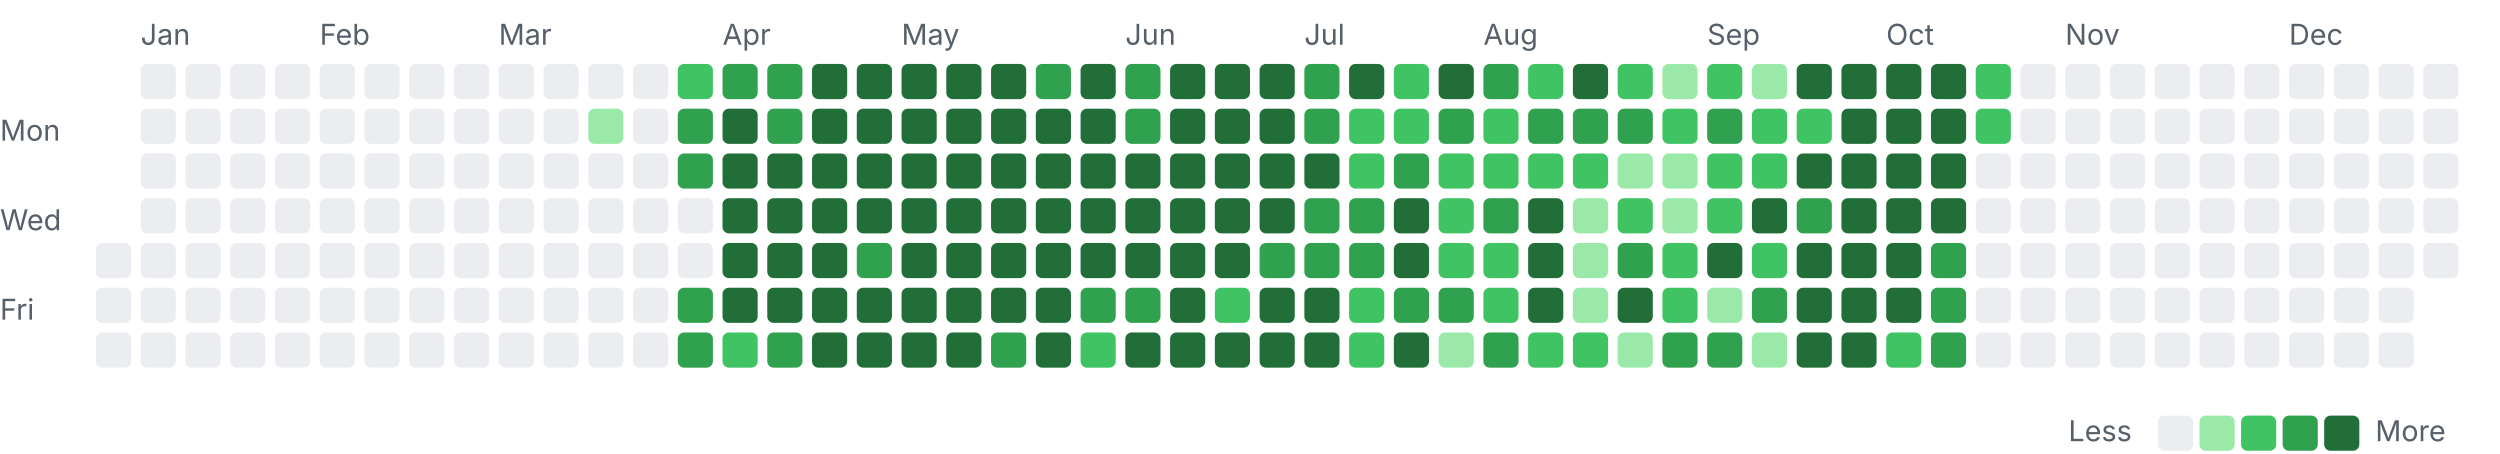
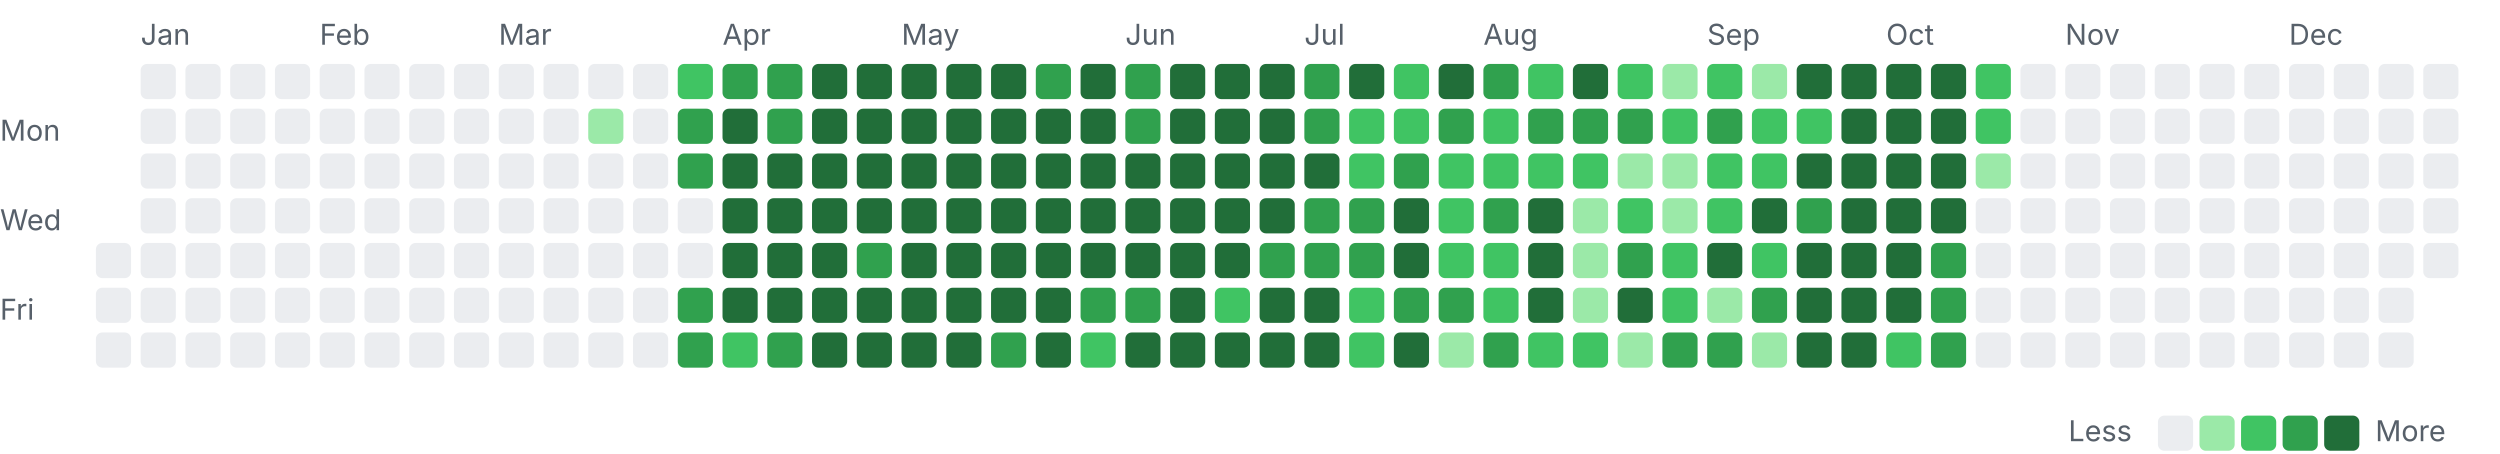
<svg xmlns="http://www.w3.org/2000/svg" width="782" height="142" viewBox="0 0 782 142">
  <style>.l0{fill:#ebedf0}.l1{fill:#9be9a8}.l2{fill:#40c463}.l3{fill:#30a14e}.l4{fill:#216e39} .lbl{fill:#57606a;font:9px -apple-system,Segoe UI,sans-serif}@media(prefers-color-scheme:dark){.l0{fill:#161b22}.l1{fill:#0e4429}.l2{fill:#006d32}.l3{fill:#26a641}.l4{fill:#39d353} .lbl{fill:#8b949e}}</style>
  <text class="lbl" x="44" y="14">Jan</text>
  <text class="lbl" x="100" y="14">Feb</text>
  <text class="lbl" x="156" y="14">Mar</text>
  <text class="lbl" x="226" y="14">Apr</text>
  <text class="lbl" x="282" y="14">May</text>
  <text class="lbl" x="352" y="14">Jun</text>
  <text class="lbl" x="408" y="14">Jul</text>
  <text class="lbl" x="464" y="14">Aug</text>
  <text class="lbl" x="534" y="14">Sep</text>
  <text class="lbl" x="590" y="14">Oct</text>
  <text class="lbl" x="646" y="14">Nov</text>
  <text class="lbl" x="716" y="14">Dec</text>
  <text class="lbl" x="0" y="44">Mon</text>
  <text class="lbl" x="0" y="72">Wed</text>
  <text class="lbl" x="0" y="100">Fri</text>
  <rect class="l0" x="30" y="76" width="11" height="11" rx="2" />
  <rect class="l0" x="30" y="90" width="11" height="11" rx="2" />
  <rect class="l0" x="30" y="104" width="11" height="11" rx="2" />
  <rect class="l0" x="44" y="20" width="11" height="11" rx="2" />
  <rect class="l0" x="44" y="34" width="11" height="11" rx="2" />
  <rect class="l0" x="44" y="48" width="11" height="11" rx="2" />
  <rect class="l0" x="44" y="62" width="11" height="11" rx="2" />
  <rect class="l0" x="44" y="76" width="11" height="11" rx="2" />
  <rect class="l0" x="44" y="90" width="11" height="11" rx="2" />
  <rect class="l0" x="44" y="104" width="11" height="11" rx="2" />
  <rect class="l0" x="58" y="20" width="11" height="11" rx="2" />
  <rect class="l0" x="58" y="34" width="11" height="11" rx="2" />
  <rect class="l0" x="58" y="48" width="11" height="11" rx="2" />
  <rect class="l0" x="58" y="62" width="11" height="11" rx="2" />
  <rect class="l0" x="58" y="76" width="11" height="11" rx="2" />
  <rect class="l0" x="58" y="90" width="11" height="11" rx="2" />
  <rect class="l0" x="58" y="104" width="11" height="11" rx="2" />
  <rect class="l0" x="72" y="20" width="11" height="11" rx="2" />
  <rect class="l0" x="72" y="34" width="11" height="11" rx="2" />
  <rect class="l0" x="72" y="48" width="11" height="11" rx="2" />
  <rect class="l0" x="72" y="62" width="11" height="11" rx="2" />
  <rect class="l0" x="72" y="76" width="11" height="11" rx="2" />
  <rect class="l0" x="72" y="90" width="11" height="11" rx="2" />
  <rect class="l0" x="72" y="104" width="11" height="11" rx="2" />
  <rect class="l0" x="86" y="20" width="11" height="11" rx="2" />
  <rect class="l0" x="86" y="34" width="11" height="11" rx="2" />
  <rect class="l0" x="86" y="48" width="11" height="11" rx="2" />
  <rect class="l0" x="86" y="62" width="11" height="11" rx="2" />
  <rect class="l0" x="86" y="76" width="11" height="11" rx="2" />
  <rect class="l0" x="86" y="90" width="11" height="11" rx="2" />
  <rect class="l0" x="86" y="104" width="11" height="11" rx="2" />
  <rect class="l0" x="100" y="20" width="11" height="11" rx="2" />
  <rect class="l0" x="100" y="34" width="11" height="11" rx="2" />
  <rect class="l0" x="100" y="48" width="11" height="11" rx="2" />
  <rect class="l0" x="100" y="62" width="11" height="11" rx="2" />
  <rect class="l0" x="100" y="76" width="11" height="11" rx="2" />
  <rect class="l0" x="100" y="90" width="11" height="11" rx="2" />
  <rect class="l0" x="100" y="104" width="11" height="11" rx="2" />
  <rect class="l0" x="114" y="20" width="11" height="11" rx="2" />
  <rect class="l0" x="114" y="34" width="11" height="11" rx="2" />
  <rect class="l0" x="114" y="48" width="11" height="11" rx="2" />
  <rect class="l0" x="114" y="62" width="11" height="11" rx="2" />
  <rect class="l0" x="114" y="76" width="11" height="11" rx="2" />
  <rect class="l0" x="114" y="90" width="11" height="11" rx="2" />
  <rect class="l0" x="114" y="104" width="11" height="11" rx="2" />
  <rect class="l0" x="128" y="20" width="11" height="11" rx="2" />
  <rect class="l0" x="128" y="34" width="11" height="11" rx="2" />
  <rect class="l0" x="128" y="48" width="11" height="11" rx="2" />
  <rect class="l0" x="128" y="62" width="11" height="11" rx="2" />
  <rect class="l0" x="128" y="76" width="11" height="11" rx="2" />
  <rect class="l0" x="128" y="90" width="11" height="11" rx="2" />
  <rect class="l0" x="128" y="104" width="11" height="11" rx="2" />
  <rect class="l0" x="142" y="20" width="11" height="11" rx="2" />
  <rect class="l0" x="142" y="34" width="11" height="11" rx="2" />
  <rect class="l0" x="142" y="48" width="11" height="11" rx="2" />
  <rect class="l0" x="142" y="62" width="11" height="11" rx="2" />
  <rect class="l0" x="142" y="76" width="11" height="11" rx="2" />
  <rect class="l0" x="142" y="90" width="11" height="11" rx="2" />
  <rect class="l0" x="142" y="104" width="11" height="11" rx="2" />
  <rect class="l0" x="156" y="20" width="11" height="11" rx="2" />
  <rect class="l0" x="156" y="34" width="11" height="11" rx="2" />
  <rect class="l0" x="156" y="48" width="11" height="11" rx="2" />
  <rect class="l0" x="156" y="62" width="11" height="11" rx="2" />
  <rect class="l0" x="156" y="76" width="11" height="11" rx="2" />
  <rect class="l0" x="156" y="90" width="11" height="11" rx="2" />
  <rect class="l0" x="156" y="104" width="11" height="11" rx="2" />
  <rect class="l0" x="170" y="20" width="11" height="11" rx="2" />
  <rect class="l0" x="170" y="34" width="11" height="11" rx="2" />
  <rect class="l0" x="170" y="48" width="11" height="11" rx="2" />
  <rect class="l0" x="170" y="62" width="11" height="11" rx="2" />
  <rect class="l0" x="170" y="76" width="11" height="11" rx="2" />
  <rect class="l0" x="170" y="90" width="11" height="11" rx="2" />
  <rect class="l0" x="170" y="104" width="11" height="11" rx="2" />
  <rect class="l0" x="184" y="20" width="11" height="11" rx="2" />
  <rect class="l1" x="184" y="34" width="11" height="11" rx="2" />
  <rect class="l0" x="184" y="48" width="11" height="11" rx="2" />
  <rect class="l0" x="184" y="62" width="11" height="11" rx="2" />
  <rect class="l0" x="184" y="76" width="11" height="11" rx="2" />
  <rect class="l0" x="184" y="90" width="11" height="11" rx="2" />
  <rect class="l0" x="184" y="104" width="11" height="11" rx="2" />
  <rect class="l0" x="198" y="20" width="11" height="11" rx="2" />
  <rect class="l0" x="198" y="34" width="11" height="11" rx="2" />
  <rect class="l0" x="198" y="48" width="11" height="11" rx="2" />
  <rect class="l0" x="198" y="62" width="11" height="11" rx="2" />
  <rect class="l0" x="198" y="76" width="11" height="11" rx="2" />
  <rect class="l0" x="198" y="90" width="11" height="11" rx="2" />
  <rect class="l0" x="198" y="104" width="11" height="11" rx="2" />
  <rect class="l2" x="212" y="20" width="11" height="11" rx="2" />
  <rect class="l3" x="212" y="34" width="11" height="11" rx="2" />
  <rect class="l3" x="212" y="48" width="11" height="11" rx="2" />
  <rect class="l0" x="212" y="62" width="11" height="11" rx="2" />
  <rect class="l0" x="212" y="76" width="11" height="11" rx="2" />
  <rect class="l3" x="212" y="90" width="11" height="11" rx="2" />
  <rect class="l3" x="212" y="104" width="11" height="11" rx="2" />
  <rect class="l3" x="226" y="20" width="11" height="11" rx="2" />
  <rect class="l4" x="226" y="34" width="11" height="11" rx="2" />
  <rect class="l4" x="226" y="48" width="11" height="11" rx="2" />
  <rect class="l4" x="226" y="62" width="11" height="11" rx="2" />
  <rect class="l4" x="226" y="76" width="11" height="11" rx="2" />
  <rect class="l4" x="226" y="90" width="11" height="11" rx="2" />
  <rect class="l2" x="226" y="104" width="11" height="11" rx="2" />
  <rect class="l3" x="240" y="20" width="11" height="11" rx="2" />
  <rect class="l3" x="240" y="34" width="11" height="11" rx="2" />
  <rect class="l4" x="240" y="48" width="11" height="11" rx="2" />
  <rect class="l4" x="240" y="62" width="11" height="11" rx="2" />
  <rect class="l4" x="240" y="76" width="11" height="11" rx="2" />
  <rect class="l4" x="240" y="90" width="11" height="11" rx="2" />
  <rect class="l3" x="240" y="104" width="11" height="11" rx="2" />
  <rect class="l4" x="254" y="20" width="11" height="11" rx="2" />
  <rect class="l4" x="254" y="34" width="11" height="11" rx="2" />
  <rect class="l4" x="254" y="48" width="11" height="11" rx="2" />
  <rect class="l4" x="254" y="62" width="11" height="11" rx="2" />
  <rect class="l4" x="254" y="76" width="11" height="11" rx="2" />
  <rect class="l4" x="254" y="90" width="11" height="11" rx="2" />
  <rect class="l4" x="254" y="104" width="11" height="11" rx="2" />
  <rect class="l4" x="268" y="20" width="11" height="11" rx="2" />
  <rect class="l4" x="268" y="34" width="11" height="11" rx="2" />
  <rect class="l4" x="268" y="48" width="11" height="11" rx="2" />
  <rect class="l4" x="268" y="62" width="11" height="11" rx="2" />
  <rect class="l3" x="268" y="76" width="11" height="11" rx="2" />
  <rect class="l4" x="268" y="90" width="11" height="11" rx="2" />
  <rect class="l4" x="268" y="104" width="11" height="11" rx="2" />
  <rect class="l4" x="282" y="20" width="11" height="11" rx="2" />
  <rect class="l4" x="282" y="34" width="11" height="11" rx="2" />
  <rect class="l4" x="282" y="48" width="11" height="11" rx="2" />
  <rect class="l4" x="282" y="62" width="11" height="11" rx="2" />
  <rect class="l4" x="282" y="76" width="11" height="11" rx="2" />
  <rect class="l4" x="282" y="90" width="11" height="11" rx="2" />
  <rect class="l4" x="282" y="104" width="11" height="11" rx="2" />
  <rect class="l4" x="296" y="20" width="11" height="11" rx="2" />
  <rect class="l4" x="296" y="34" width="11" height="11" rx="2" />
  <rect class="l4" x="296" y="48" width="11" height="11" rx="2" />
  <rect class="l4" x="296" y="62" width="11" height="11" rx="2" />
  <rect class="l4" x="296" y="76" width="11" height="11" rx="2" />
  <rect class="l4" x="296" y="90" width="11" height="11" rx="2" />
  <rect class="l4" x="296" y="104" width="11" height="11" rx="2" />
  <rect class="l4" x="310" y="20" width="11" height="11" rx="2" />
  <rect class="l4" x="310" y="34" width="11" height="11" rx="2" />
  <rect class="l4" x="310" y="48" width="11" height="11" rx="2" />
  <rect class="l4" x="310" y="62" width="11" height="11" rx="2" />
  <rect class="l4" x="310" y="76" width="11" height="11" rx="2" />
  <rect class="l4" x="310" y="90" width="11" height="11" rx="2" />
  <rect class="l3" x="310" y="104" width="11" height="11" rx="2" />
  <rect class="l3" x="324" y="20" width="11" height="11" rx="2" />
  <rect class="l4" x="324" y="34" width="11" height="11" rx="2" />
  <rect class="l4" x="324" y="48" width="11" height="11" rx="2" />
  <rect class="l4" x="324" y="62" width="11" height="11" rx="2" />
  <rect class="l4" x="324" y="76" width="11" height="11" rx="2" />
  <rect class="l4" x="324" y="90" width="11" height="11" rx="2" />
  <rect class="l4" x="324" y="104" width="11" height="11" rx="2" />
  <rect class="l4" x="338" y="20" width="11" height="11" rx="2" />
  <rect class="l4" x="338" y="34" width="11" height="11" rx="2" />
  <rect class="l4" x="338" y="48" width="11" height="11" rx="2" />
  <rect class="l4" x="338" y="62" width="11" height="11" rx="2" />
  <rect class="l4" x="338" y="76" width="11" height="11" rx="2" />
  <rect class="l3" x="338" y="90" width="11" height="11" rx="2" />
  <rect class="l2" x="338" y="104" width="11" height="11" rx="2" />
  <rect class="l3" x="352" y="20" width="11" height="11" rx="2" />
  <rect class="l3" x="352" y="34" width="11" height="11" rx="2" />
  <rect class="l4" x="352" y="48" width="11" height="11" rx="2" />
  <rect class="l4" x="352" y="62" width="11" height="11" rx="2" />
  <rect class="l4" x="352" y="76" width="11" height="11" rx="2" />
  <rect class="l3" x="352" y="90" width="11" height="11" rx="2" />
  <rect class="l4" x="352" y="104" width="11" height="11" rx="2" />
  <rect class="l4" x="366" y="20" width="11" height="11" rx="2" />
  <rect class="l4" x="366" y="34" width="11" height="11" rx="2" />
  <rect class="l4" x="366" y="48" width="11" height="11" rx="2" />
  <rect class="l4" x="366" y="62" width="11" height="11" rx="2" />
  <rect class="l4" x="366" y="76" width="11" height="11" rx="2" />
  <rect class="l4" x="366" y="90" width="11" height="11" rx="2" />
  <rect class="l4" x="366" y="104" width="11" height="11" rx="2" />
  <rect class="l4" x="380" y="20" width="11" height="11" rx="2" />
  <rect class="l4" x="380" y="34" width="11" height="11" rx="2" />
  <rect class="l4" x="380" y="48" width="11" height="11" rx="2" />
  <rect class="l4" x="380" y="62" width="11" height="11" rx="2" />
  <rect class="l4" x="380" y="76" width="11" height="11" rx="2" />
  <rect class="l2" x="380" y="90" width="11" height="11" rx="2" />
  <rect class="l4" x="380" y="104" width="11" height="11" rx="2" />
  <rect class="l4" x="394" y="20" width="11" height="11" rx="2" />
  <rect class="l4" x="394" y="34" width="11" height="11" rx="2" />
  <rect class="l4" x="394" y="48" width="11" height="11" rx="2" />
  <rect class="l4" x="394" y="62" width="11" height="11" rx="2" />
  <rect class="l3" x="394" y="76" width="11" height="11" rx="2" />
  <rect class="l4" x="394" y="90" width="11" height="11" rx="2" />
  <rect class="l4" x="394" y="104" width="11" height="11" rx="2" />
  <rect class="l3" x="408" y="20" width="11" height="11" rx="2" />
  <rect class="l3" x="408" y="34" width="11" height="11" rx="2" />
  <rect class="l4" x="408" y="48" width="11" height="11" rx="2" />
  <rect class="l3" x="408" y="62" width="11" height="11" rx="2" />
  <rect class="l3" x="408" y="76" width="11" height="11" rx="2" />
  <rect class="l4" x="408" y="90" width="11" height="11" rx="2" />
  <rect class="l4" x="408" y="104" width="11" height="11" rx="2" />
  <rect class="l4" x="422" y="20" width="11" height="11" rx="2" />
  <rect class="l2" x="422" y="34" width="11" height="11" rx="2" />
  <rect class="l2" x="422" y="48" width="11" height="11" rx="2" />
  <rect class="l3" x="422" y="62" width="11" height="11" rx="2" />
  <rect class="l3" x="422" y="76" width="11" height="11" rx="2" />
  <rect class="l2" x="422" y="90" width="11" height="11" rx="2" />
  <rect class="l2" x="422" y="104" width="11" height="11" rx="2" />
  <rect class="l2" x="436" y="20" width="11" height="11" rx="2" />
  <rect class="l2" x="436" y="34" width="11" height="11" rx="2" />
  <rect class="l3" x="436" y="48" width="11" height="11" rx="2" />
  <rect class="l4" x="436" y="62" width="11" height="11" rx="2" />
  <rect class="l4" x="436" y="76" width="11" height="11" rx="2" />
  <rect class="l3" x="436" y="90" width="11" height="11" rx="2" />
  <rect class="l4" x="436" y="104" width="11" height="11" rx="2" />
  <rect class="l4" x="450" y="20" width="11" height="11" rx="2" />
  <rect class="l3" x="450" y="34" width="11" height="11" rx="2" />
  <rect class="l2" x="450" y="48" width="11" height="11" rx="2" />
  <rect class="l2" x="450" y="62" width="11" height="11" rx="2" />
  <rect class="l2" x="450" y="76" width="11" height="11" rx="2" />
  <rect class="l3" x="450" y="90" width="11" height="11" rx="2" />
  <rect class="l1" x="450" y="104" width="11" height="11" rx="2" />
  <rect class="l3" x="464" y="20" width="11" height="11" rx="2" />
  <rect class="l2" x="464" y="34" width="11" height="11" rx="2" />
  <rect class="l2" x="464" y="48" width="11" height="11" rx="2" />
  <rect class="l3" x="464" y="62" width="11" height="11" rx="2" />
  <rect class="l2" x="464" y="76" width="11" height="11" rx="2" />
  <rect class="l2" x="464" y="90" width="11" height="11" rx="2" />
  <rect class="l3" x="464" y="104" width="11" height="11" rx="2" />
  <rect class="l2" x="478" y="20" width="11" height="11" rx="2" />
  <rect class="l3" x="478" y="34" width="11" height="11" rx="2" />
  <rect class="l2" x="478" y="48" width="11" height="11" rx="2" />
  <rect class="l4" x="478" y="62" width="11" height="11" rx="2" />
  <rect class="l4" x="478" y="76" width="11" height="11" rx="2" />
  <rect class="l4" x="478" y="90" width="11" height="11" rx="2" />
  <rect class="l2" x="478" y="104" width="11" height="11" rx="2" />
  <rect class="l4" x="492" y="20" width="11" height="11" rx="2" />
  <rect class="l3" x="492" y="34" width="11" height="11" rx="2" />
  <rect class="l2" x="492" y="48" width="11" height="11" rx="2" />
  <rect class="l1" x="492" y="62" width="11" height="11" rx="2" />
  <rect class="l1" x="492" y="76" width="11" height="11" rx="2" />
  <rect class="l1" x="492" y="90" width="11" height="11" rx="2" />
  <rect class="l2" x="492" y="104" width="11" height="11" rx="2" />
  <rect class="l2" x="506" y="20" width="11" height="11" rx="2" />
  <rect class="l3" x="506" y="34" width="11" height="11" rx="2" />
  <rect class="l1" x="506" y="48" width="11" height="11" rx="2" />
  <rect class="l2" x="506" y="62" width="11" height="11" rx="2" />
  <rect class="l3" x="506" y="76" width="11" height="11" rx="2" />
  <rect class="l4" x="506" y="90" width="11" height="11" rx="2" />
  <rect class="l1" x="506" y="104" width="11" height="11" rx="2" />
  <rect class="l1" x="520" y="20" width="11" height="11" rx="2" />
  <rect class="l2" x="520" y="34" width="11" height="11" rx="2" />
  <rect class="l1" x="520" y="48" width="11" height="11" rx="2" />
  <rect class="l1" x="520" y="62" width="11" height="11" rx="2" />
  <rect class="l2" x="520" y="76" width="11" height="11" rx="2" />
  <rect class="l2" x="520" y="90" width="11" height="11" rx="2" />
  <rect class="l3" x="520" y="104" width="11" height="11" rx="2" />
  <rect class="l2" x="534" y="20" width="11" height="11" rx="2" />
  <rect class="l3" x="534" y="34" width="11" height="11" rx="2" />
  <rect class="l2" x="534" y="48" width="11" height="11" rx="2" />
  <rect class="l2" x="534" y="62" width="11" height="11" rx="2" />
  <rect class="l4" x="534" y="76" width="11" height="11" rx="2" />
  <rect class="l1" x="534" y="90" width="11" height="11" rx="2" />
  <rect class="l3" x="534" y="104" width="11" height="11" rx="2" />
  <rect class="l1" x="548" y="20" width="11" height="11" rx="2" />
  <rect class="l2" x="548" y="34" width="11" height="11" rx="2" />
  <rect class="l2" x="548" y="48" width="11" height="11" rx="2" />
  <rect class="l4" x="548" y="62" width="11" height="11" rx="2" />
  <rect class="l2" x="548" y="76" width="11" height="11" rx="2" />
  <rect class="l3" x="548" y="90" width="11" height="11" rx="2" />
  <rect class="l1" x="548" y="104" width="11" height="11" rx="2" />
  <rect class="l4" x="562" y="20" width="11" height="11" rx="2" />
  <rect class="l2" x="562" y="34" width="11" height="11" rx="2" />
  <rect class="l4" x="562" y="48" width="11" height="11" rx="2" />
  <rect class="l3" x="562" y="62" width="11" height="11" rx="2" />
  <rect class="l4" x="562" y="76" width="11" height="11" rx="2" />
  <rect class="l4" x="562" y="90" width="11" height="11" rx="2" />
  <rect class="l4" x="562" y="104" width="11" height="11" rx="2" />
  <rect class="l4" x="576" y="20" width="11" height="11" rx="2" />
  <rect class="l4" x="576" y="34" width="11" height="11" rx="2" />
  <rect class="l4" x="576" y="48" width="11" height="11" rx="2" />
  <rect class="l4" x="576" y="62" width="11" height="11" rx="2" />
  <rect class="l4" x="576" y="76" width="11" height="11" rx="2" />
  <rect class="l4" x="576" y="90" width="11" height="11" rx="2" />
  <rect class="l4" x="576" y="104" width="11" height="11" rx="2" />
  <rect class="l4" x="590" y="20" width="11" height="11" rx="2" />
  <rect class="l4" x="590" y="34" width="11" height="11" rx="2" />
  <rect class="l4" x="590" y="48" width="11" height="11" rx="2" />
  <rect class="l4" x="590" y="62" width="11" height="11" rx="2" />
  <rect class="l4" x="590" y="76" width="11" height="11" rx="2" />
  <rect class="l4" x="590" y="90" width="11" height="11" rx="2" />
  <rect class="l2" x="590" y="104" width="11" height="11" rx="2" />
  <rect class="l4" x="604" y="20" width="11" height="11" rx="2" />
  <rect class="l4" x="604" y="34" width="11" height="11" rx="2" />
  <rect class="l4" x="604" y="48" width="11" height="11" rx="2" />
  <rect class="l4" x="604" y="62" width="11" height="11" rx="2" />
  <rect class="l3" x="604" y="76" width="11" height="11" rx="2" />
  <rect class="l3" x="604" y="90" width="11" height="11" rx="2" />
  <rect class="l3" x="604" y="104" width="11" height="11" rx="2" />
  <rect class="l2" x="618" y="20" width="11" height="11" rx="2" />
  <rect class="l2" x="618" y="34" width="11" height="11" rx="2" />
-   <rect class="l0" x="618" y="48" width="11" height="11" rx="2" />
+   <rect class="l1" x="618" y="48" width="11" height="11" rx="2" />
  <rect class="l0" x="618" y="62" width="11" height="11" rx="2" />
  <rect class="l0" x="618" y="76" width="11" height="11" rx="2" />
  <rect class="l0" x="618" y="90" width="11" height="11" rx="2" />
  <rect class="l0" x="618" y="104" width="11" height="11" rx="2" />
  <rect class="l0" x="632" y="20" width="11" height="11" rx="2" />
  <rect class="l0" x="632" y="34" width="11" height="11" rx="2" />
  <rect class="l0" x="632" y="48" width="11" height="11" rx="2" />
  <rect class="l0" x="632" y="62" width="11" height="11" rx="2" />
  <rect class="l0" x="632" y="76" width="11" height="11" rx="2" />
  <rect class="l0" x="632" y="90" width="11" height="11" rx="2" />
  <rect class="l0" x="632" y="104" width="11" height="11" rx="2" />
  <rect class="l0" x="646" y="20" width="11" height="11" rx="2" />
  <rect class="l0" x="646" y="34" width="11" height="11" rx="2" />
  <rect class="l0" x="646" y="48" width="11" height="11" rx="2" />
  <rect class="l0" x="646" y="62" width="11" height="11" rx="2" />
  <rect class="l0" x="646" y="76" width="11" height="11" rx="2" />
  <rect class="l0" x="646" y="90" width="11" height="11" rx="2" />
  <rect class="l0" x="646" y="104" width="11" height="11" rx="2" />
  <rect class="l0" x="660" y="20" width="11" height="11" rx="2" />
  <rect class="l0" x="660" y="34" width="11" height="11" rx="2" />
  <rect class="l0" x="660" y="48" width="11" height="11" rx="2" />
  <rect class="l0" x="660" y="62" width="11" height="11" rx="2" />
  <rect class="l0" x="660" y="76" width="11" height="11" rx="2" />
  <rect class="l0" x="660" y="90" width="11" height="11" rx="2" />
  <rect class="l0" x="660" y="104" width="11" height="11" rx="2" />
  <rect class="l0" x="674" y="20" width="11" height="11" rx="2" />
  <rect class="l0" x="674" y="34" width="11" height="11" rx="2" />
  <rect class="l0" x="674" y="48" width="11" height="11" rx="2" />
  <rect class="l0" x="674" y="62" width="11" height="11" rx="2" />
  <rect class="l0" x="674" y="76" width="11" height="11" rx="2" />
  <rect class="l0" x="674" y="90" width="11" height="11" rx="2" />
  <rect class="l0" x="674" y="104" width="11" height="11" rx="2" />
  <rect class="l0" x="688" y="20" width="11" height="11" rx="2" />
  <rect class="l0" x="688" y="34" width="11" height="11" rx="2" />
  <rect class="l0" x="688" y="48" width="11" height="11" rx="2" />
  <rect class="l0" x="688" y="62" width="11" height="11" rx="2" />
  <rect class="l0" x="688" y="76" width="11" height="11" rx="2" />
  <rect class="l0" x="688" y="90" width="11" height="11" rx="2" />
  <rect class="l0" x="688" y="104" width="11" height="11" rx="2" />
  <rect class="l0" x="702" y="20" width="11" height="11" rx="2" />
  <rect class="l0" x="702" y="34" width="11" height="11" rx="2" />
  <rect class="l0" x="702" y="48" width="11" height="11" rx="2" />
  <rect class="l0" x="702" y="62" width="11" height="11" rx="2" />
  <rect class="l0" x="702" y="76" width="11" height="11" rx="2" />
  <rect class="l0" x="702" y="90" width="11" height="11" rx="2" />
  <rect class="l0" x="702" y="104" width="11" height="11" rx="2" />
  <rect class="l0" x="716" y="20" width="11" height="11" rx="2" />
  <rect class="l0" x="716" y="34" width="11" height="11" rx="2" />
  <rect class="l0" x="716" y="48" width="11" height="11" rx="2" />
  <rect class="l0" x="716" y="62" width="11" height="11" rx="2" />
  <rect class="l0" x="716" y="76" width="11" height="11" rx="2" />
  <rect class="l0" x="716" y="90" width="11" height="11" rx="2" />
  <rect class="l0" x="716" y="104" width="11" height="11" rx="2" />
  <rect class="l0" x="730" y="20" width="11" height="11" rx="2" />
  <rect class="l0" x="730" y="34" width="11" height="11" rx="2" />
  <rect class="l0" x="730" y="48" width="11" height="11" rx="2" />
  <rect class="l0" x="730" y="62" width="11" height="11" rx="2" />
  <rect class="l0" x="730" y="76" width="11" height="11" rx="2" />
  <rect class="l0" x="730" y="90" width="11" height="11" rx="2" />
  <rect class="l0" x="730" y="104" width="11" height="11" rx="2" />
  <rect class="l0" x="744" y="20" width="11" height="11" rx="2" />
  <rect class="l0" x="744" y="34" width="11" height="11" rx="2" />
  <rect class="l0" x="744" y="48" width="11" height="11" rx="2" />
  <rect class="l0" x="744" y="62" width="11" height="11" rx="2" />
  <rect class="l0" x="744" y="76" width="11" height="11" rx="2" />
  <rect class="l0" x="744" y="90" width="11" height="11" rx="2" />
  <rect class="l0" x="744" y="104" width="11" height="11" rx="2" />
  <rect class="l0" x="758" y="20" width="11" height="11" rx="2" />
  <rect class="l0" x="758" y="34" width="11" height="11" rx="2" />
  <rect class="l0" x="758" y="48" width="11" height="11" rx="2" />
  <rect class="l0" x="758" y="62" width="11" height="11" rx="2" />
  <rect class="l0" x="758" y="76" width="11" height="11" rx="2" />
  <text class="lbl" x="647" y="138">Less</text>
  <rect class="l0" x="675" y="130" width="11" height="11" rx="2" />
  <rect class="l1" x="688" y="130" width="11" height="11" rx="2" />
  <rect class="l2" x="701" y="130" width="11" height="11" rx="2" />
  <rect class="l3" x="714" y="130" width="11" height="11" rx="2" />
  <rect class="l4" x="727" y="130" width="11" height="11" rx="2" />
  <text class="lbl" x="743" y="138">More</text>
</svg>
